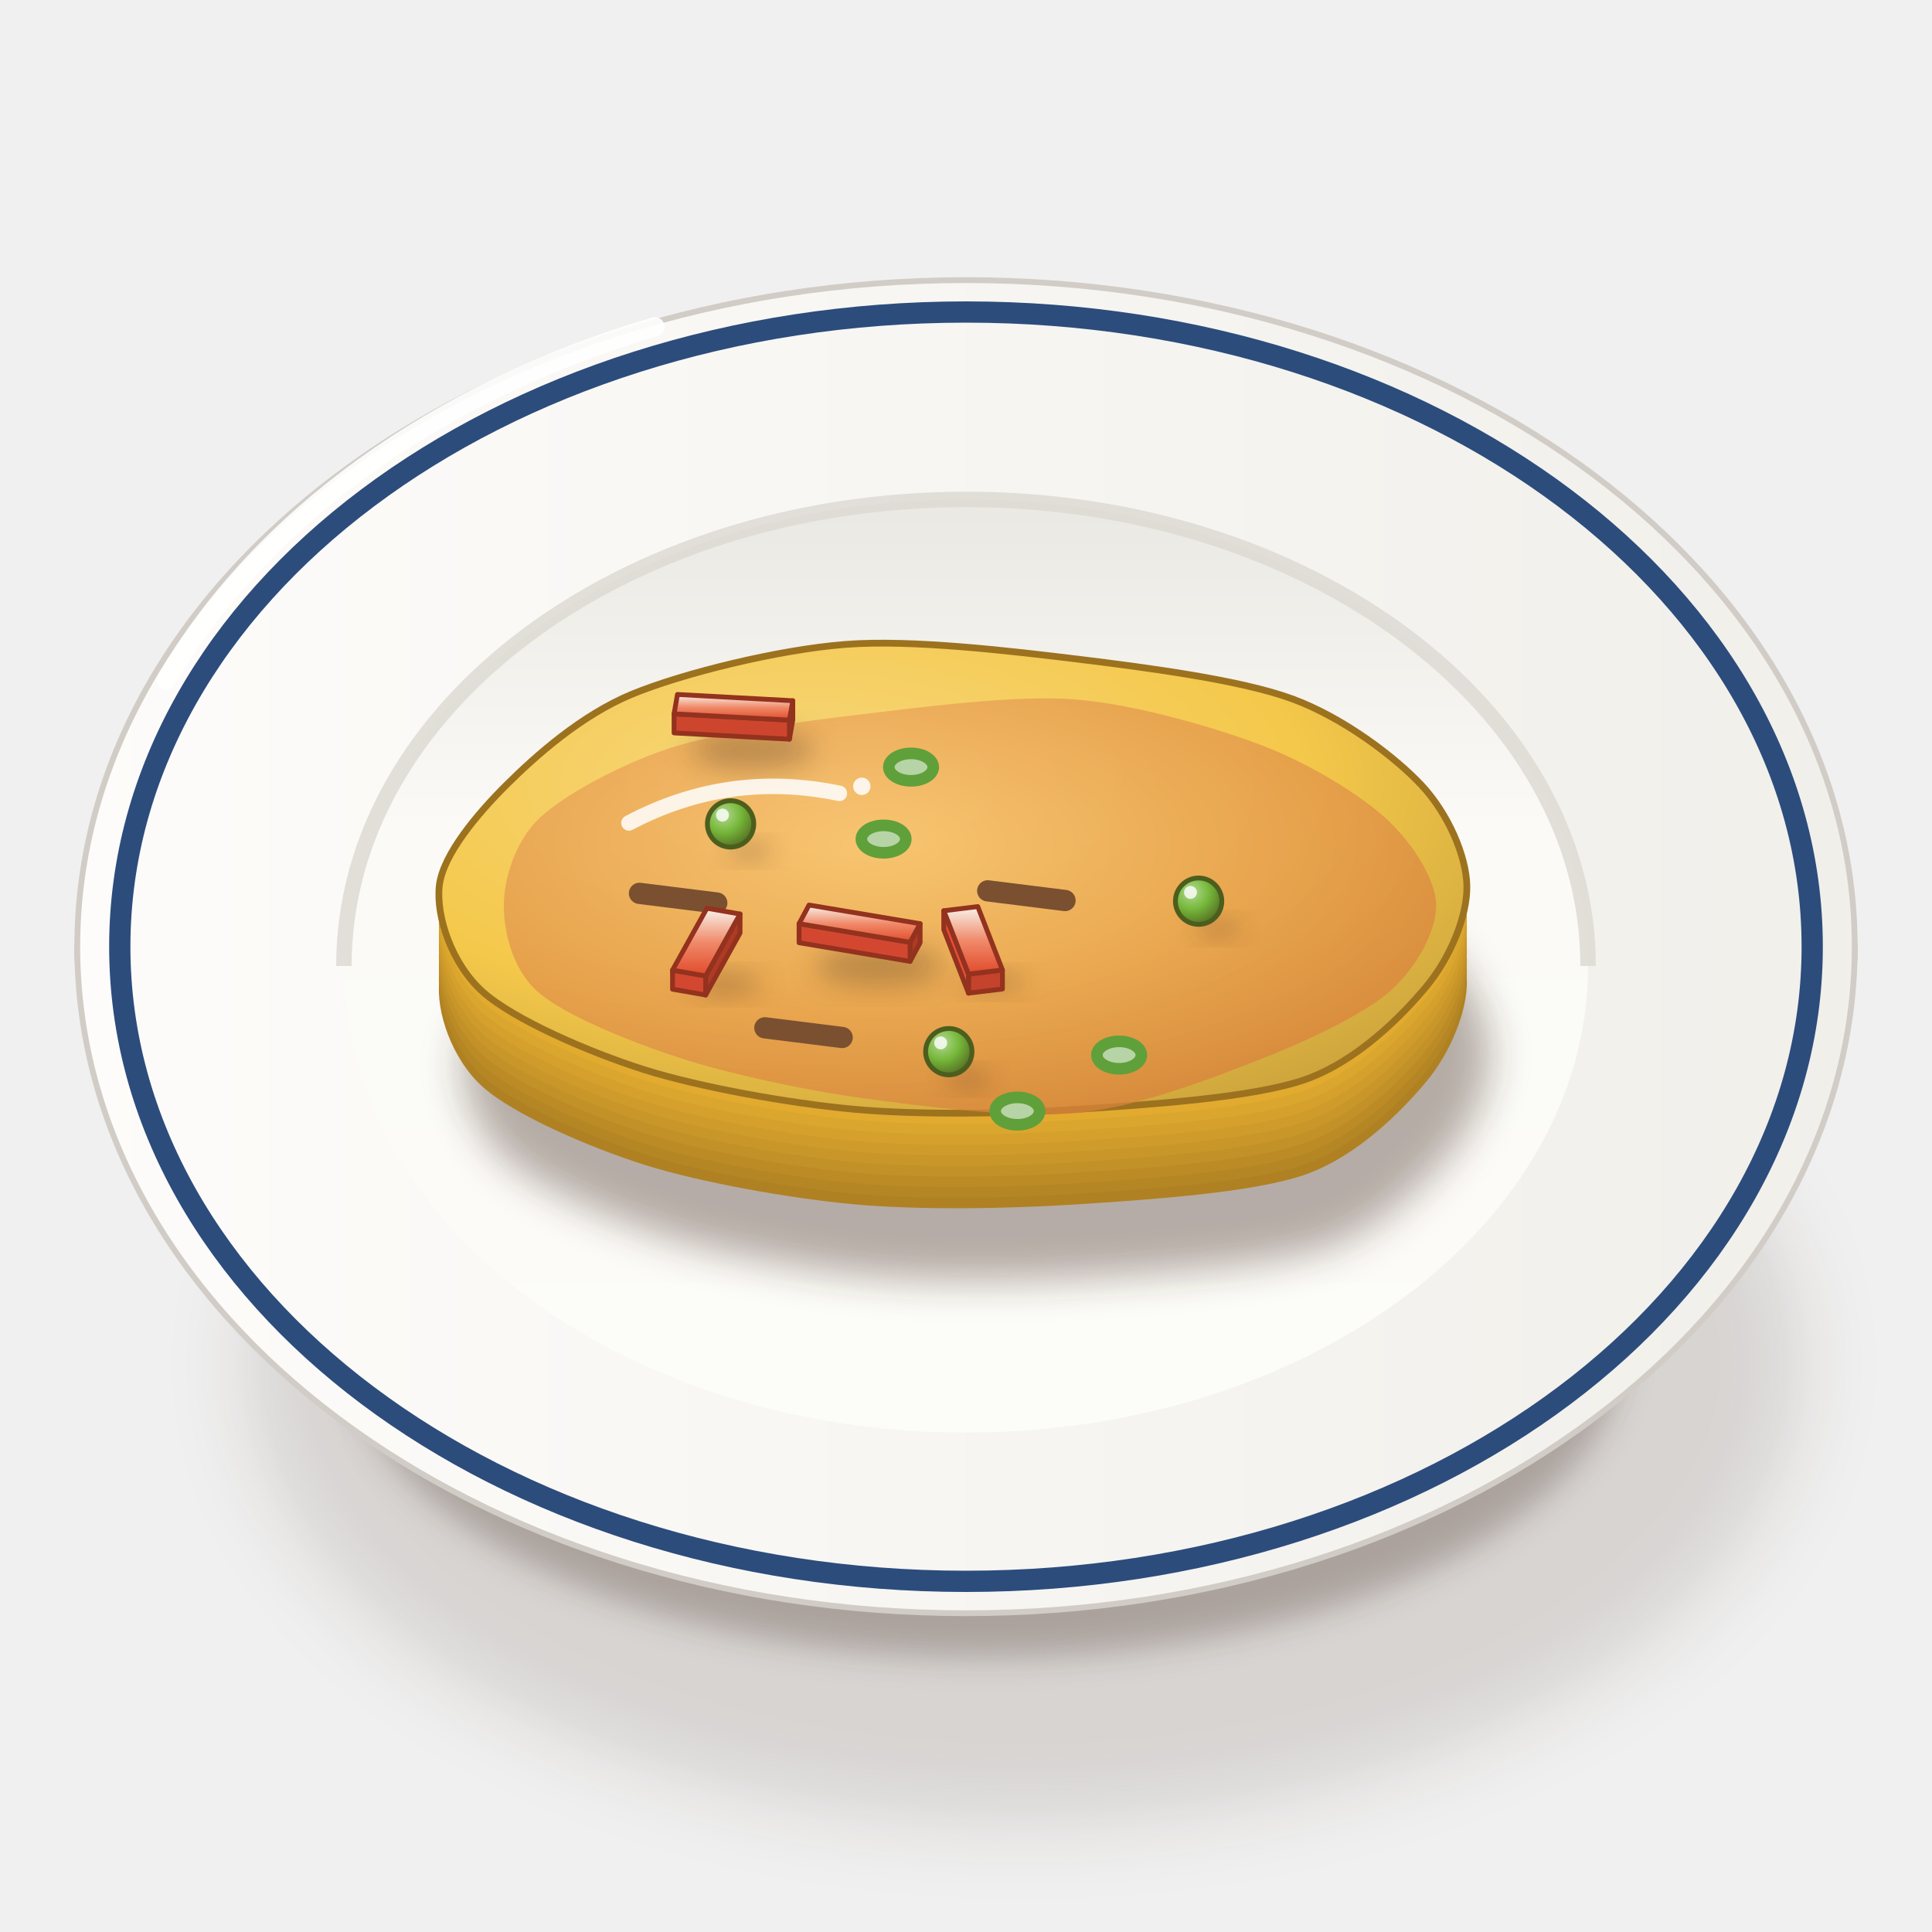
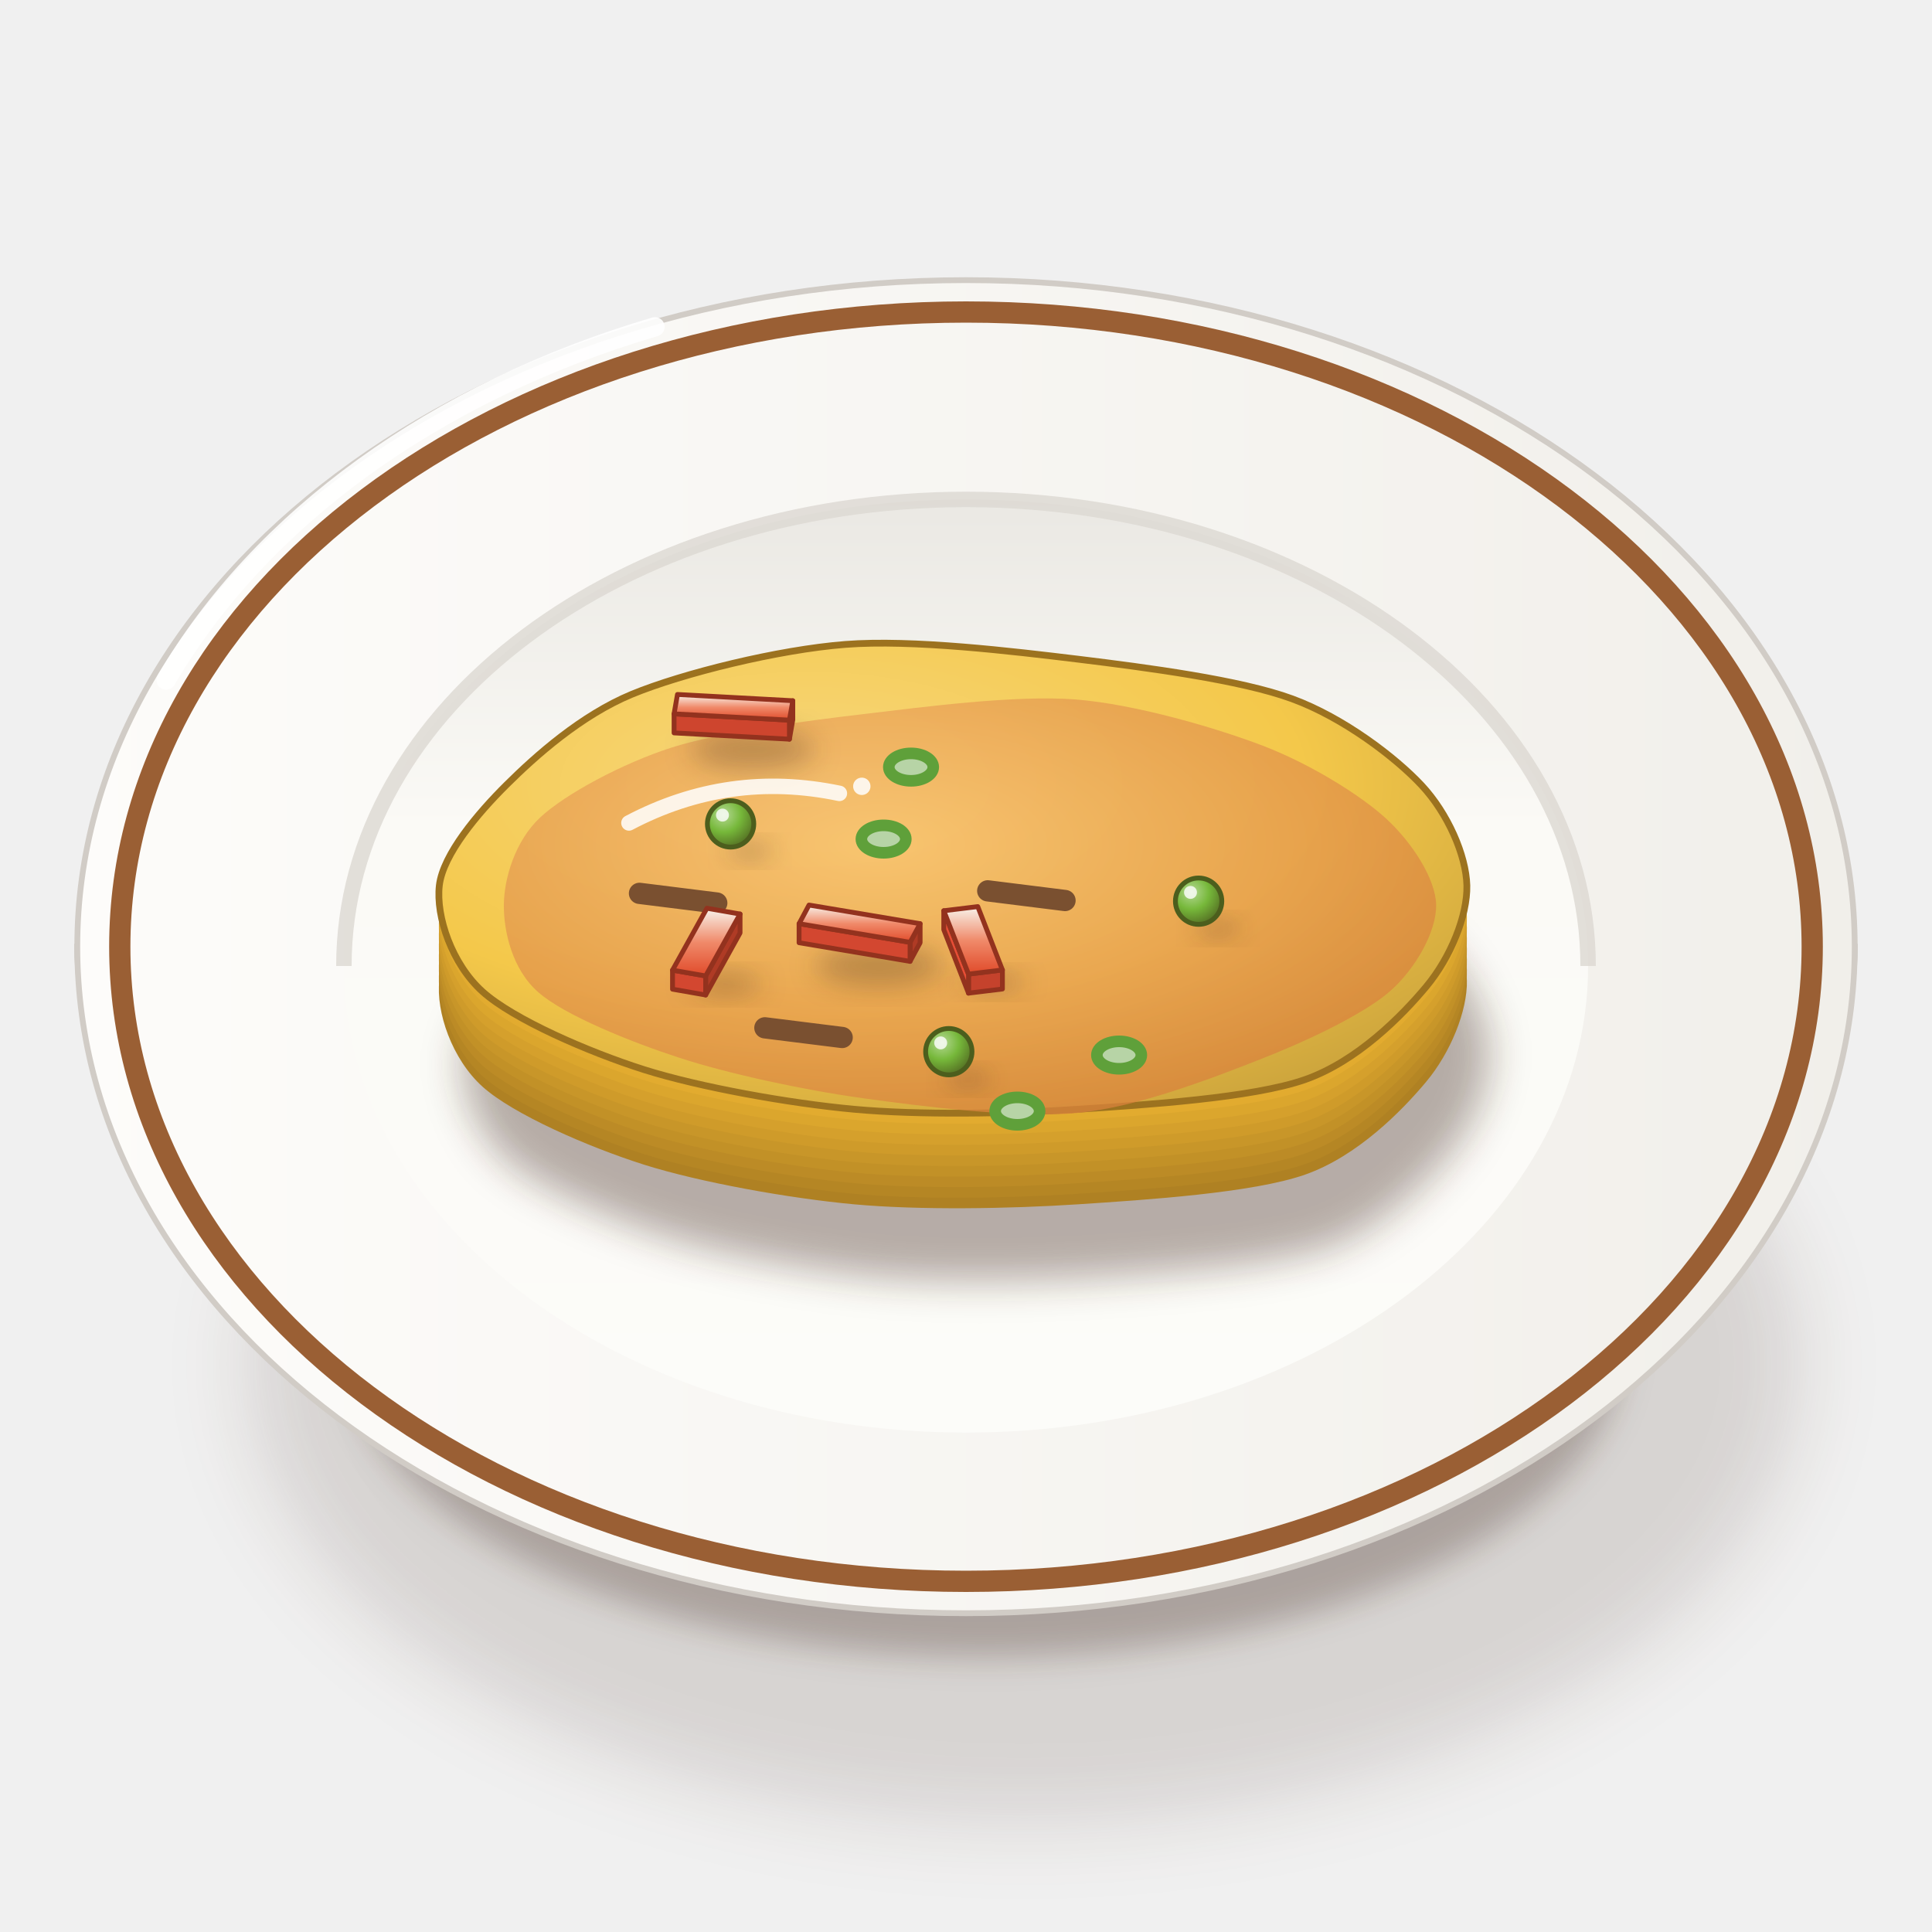
<svg xmlns="http://www.w3.org/2000/svg" viewBox="0 0 200 200" width="400" height="400">
  <defs>
    <filter id="kanitama-1" x="-50%" y="-50%" width="200%" height="200%">
      <feGaussianBlur stdDeviation="4" />
    </filter>
    <filter id="kanitama-2" x="-50%" y="-50%" width="200%" height="200%">
      <feGaussianBlur stdDeviation="1.6" />
    </filter>
    <linearGradient id="kanitama-3" x1="0" y1="0" x2="1" y2="0">
      <stop offset="0" stop-color="#fbfbf7" />
      <stop offset="0.6" stop-color="#eae8e3" />
      <stop offset="1" stop-color="#cdc7c1" />
    </linearGradient>
    <linearGradient id="kanitama-4" x1="0" y1="0" x2="1" y2="0">
      <stop offset="0" stop-color="#fdfcfa" />
      <stop offset="1" stop-color="#f1efea" />
    </linearGradient>
    <linearGradient id="kanitama-5" x1="0" y1="0" x2="0" y2="1">
      <stop offset="0" stop-color="#eae8e3" />
      <stop offset="0.35" stop-color="#fbfaf6" />
      <stop offset="1" stop-color="#fcfcf9" />
    </linearGradient>
    <filter id="kanitama-6" x="-50%" y="-50%" width="200%" height="200%">
      <feGaussianBlur stdDeviation="2" />
    </filter>
    <radialGradient id="kanitama-7" cx="0.36" cy="0.3" r="0.8">
      <stop offset="0" stop-color="#f7d77d" />
      <stop offset="0.6" stop-color="#f4c84a" />
      <stop offset="1" stop-color="#cca43c" />
    </radialGradient>
    <radialGradient id="kanitama-8" cx="0.4" cy="0.35" r="0.7">
      <stop offset="0" stop-color="#f8c070" stop-opacity="0.75" />
      <stop offset="1" stop-color="#d8803a" stop-opacity="0.75" />
    </radialGradient>
    <linearGradient id="kanitama-9" x1="0" y1="0" x2="0" y2="1">
      <stop offset="0" stop-color="#f8f4ec" />
      <stop offset="0.5" stop-color="#f08a6a" />
      <stop offset="1" stop-color="#e04a2a" />
    </linearGradient>
    <filter id="kanitama-10" x="-50%" y="-50%" width="200%" height="200%">
      <feGaussianBlur stdDeviation="1.4" />
    </filter>
    <radialGradient id="kanitama-11" cx="0.35" cy="0.3" r="0.75">
      <stop offset="0" stop-color="#b4d893" />
      <stop offset="0.5" stop-color="#76b83a" />
      <stop offset="1" stop-color="#546e23" />
    </radialGradient>
  </defs>
  <ellipse cx="106" cy="141.25" rx="80.37" ry="47.36" fill="#3a2212" opacity="0.14" filter="url(#kanitama-1)" />
  <ellipse cx="102" cy="139.25" rx="66.02" ry="32.29" fill="#3a2212" opacity="0.28" filter="url(#kanitama-2)" />
  <path d="M8,98 C8,120 30.96,141.39 42.96,143.53 L157.04,143.53 C169.04,141.39 192,120 192,98Z" fill="url(#kanitama-3)" stroke="#c0bab3" stroke-width=".6" />
  <path d="M8,98A92,69 0 1 0 192,98A92,69 0 1 0 8,98Z" fill="url(#kanitama-4)" stroke="#d1ccc6" stroke-width=".6" />
-   <path d="M12.4,98A87.6,65.7 0 1 0 187.6,98A87.6,65.7 0 1 0 12.4,98Z" fill="none" stroke="#2c4c7c" stroke-width="2.2" />
+   <path d="M12.4,98A87.6,65.7 0 1 0 187.6,98A87.6,65.7 0 1 0 12.4,98Z" fill="none" stroke="#9a5f34" stroke-width="2.2" />
  <path d="M35.6,100A64.4,48.3 0 1 0 164.4,100A64.4,48.3 0 1 0 35.6,100Z" fill="url(#kanitama-5)" />
  <path d="M35.6,100 A64.4,48.3 0 0 1 164.4,100" stroke="#dcd8d2" stroke-width="1.6" fill="none" opacity=".8" />
  <path d="M17.2,70.4 A92,69 0 0 1 67.8,33.83" stroke="#fff" stroke-width="2" fill="none" stroke-linecap="round" opacity=".9" />
  <path d="M151.85,101.5C151.92,104.63 150.16,108.96 147.65,111.97C145.14,114.98 140.52,119.69 135.12,121.59C129.71,123.5 118.6,124.21 111.59,124.67C104.59,125.13 95.15,125.29 88.41,124.67C81.68,124.05 72.45,122.39 66.68,120.57C60.91,118.74 53.14,115.36 49.96,112.5C46.78,109.64 45.11,104.72 45.48,101.5C45.86,98.29 49.47,94.02 52.46,91.06C55.45,88.09 60.15,83.89 65.41,81.71C70.67,79.54 80.57,77.09 87.51,76.55C94.46,76.01 104.76,77.25 111.7,78.09C118.64,78.94 128.44,80.22 133.76,82.18C139.08,84.13 144.45,88.23 147.16,91.13C149.87,94.03 151.77,98.37 151.85,101.5Z" transform="translate(2.4 7.52)" fill="#3a2212" opacity="0.36" filter="url(#kanitama-6)" />
  <path d="M151.85,101.5C151.92,104.63 150.16,108.96 147.65,111.97C145.14,114.98 140.52,119.69 135.12,121.59C129.71,123.5 118.6,124.21 111.59,124.67C104.59,125.13 95.15,125.29 88.41,124.67C81.68,124.05 72.45,122.39 66.68,120.57C60.91,118.74 53.14,115.36 49.96,112.5C46.78,109.64 45.11,104.72 45.48,101.5C45.86,98.29 49.47,94.02 52.46,91.06C55.45,88.09 60.15,83.89 65.41,81.71C70.67,79.54 80.57,77.09 87.51,76.55C94.46,76.01 104.76,77.25 111.7,78.09C118.64,78.94 128.44,80.22 133.76,82.18C139.08,84.13 144.45,88.23 147.16,91.13C149.87,94.03 151.77,98.37 151.85,101.5Z" transform="translate(0 0)" fill="#af8123" />
  <path d="M151.85,101.5C151.92,104.63 150.16,108.96 147.65,111.97C145.14,114.98 140.52,119.69 135.12,121.59C129.71,123.5 118.6,124.21 111.59,124.67C104.59,125.13 95.15,125.29 88.41,124.67C81.68,124.05 72.45,122.39 66.68,120.57C60.91,118.74 53.14,115.36 49.96,112.5C46.78,109.64 45.11,104.72 45.48,101.5C45.86,98.29 49.47,94.02 52.46,91.06C55.45,88.09 60.15,83.89 65.41,81.71C70.67,79.54 80.57,77.09 87.51,76.55C94.46,76.01 104.76,77.25 111.7,78.09C118.64,78.94 128.44,80.22 133.76,82.18C139.08,84.13 144.45,88.23 147.16,91.13C149.87,94.03 151.77,98.37 151.85,101.5Z" transform="translate(0 -1.09)" fill="#b58624" />
  <path d="M151.85,101.5C151.92,104.63 150.16,108.96 147.65,111.97C145.14,114.98 140.52,119.69 135.12,121.59C129.71,123.5 118.6,124.21 111.59,124.67C104.59,125.13 95.15,125.29 88.41,124.67C81.68,124.05 72.45,122.39 66.68,120.57C60.91,118.74 53.14,115.36 49.96,112.5C46.78,109.64 45.11,104.72 45.48,101.5C45.86,98.29 49.47,94.02 52.46,91.06C55.45,88.09 60.15,83.89 65.41,81.71C70.67,79.54 80.57,77.09 87.51,76.55C94.46,76.01 104.76,77.25 111.7,78.09C118.64,78.94 128.44,80.22 133.76,82.18C139.08,84.13 144.45,88.23 147.16,91.13C149.87,94.03 151.77,98.37 151.85,101.5Z" transform="translate(0 -2.19)" fill="#bc8b26" />
  <path d="M151.85,101.5C151.92,104.63 150.16,108.96 147.65,111.97C145.14,114.98 140.52,119.69 135.12,121.59C129.71,123.5 118.6,124.21 111.59,124.67C104.59,125.13 95.15,125.29 88.41,124.67C81.68,124.05 72.45,122.39 66.68,120.57C60.91,118.74 53.14,115.36 49.96,112.5C46.78,109.64 45.11,104.72 45.48,101.5C45.86,98.29 49.47,94.02 52.46,91.06C55.45,88.09 60.15,83.89 65.41,81.71C70.67,79.54 80.57,77.09 87.51,76.55C94.46,76.01 104.76,77.25 111.7,78.09C118.64,78.94 128.44,80.22 133.76,82.18C139.08,84.13 144.45,88.23 147.16,91.13C149.87,94.03 151.77,98.37 151.85,101.5Z" transform="translate(0 -3.28)" fill="#c29127" />
  <path d="M151.85,101.5C151.92,104.63 150.16,108.96 147.65,111.97C145.14,114.98 140.52,119.69 135.12,121.59C129.71,123.5 118.6,124.21 111.59,124.67C104.59,125.13 95.15,125.29 88.41,124.67C81.68,124.05 72.45,122.39 66.68,120.57C60.91,118.74 53.14,115.36 49.96,112.5C46.78,109.64 45.11,104.72 45.48,101.5C45.86,98.29 49.47,94.02 52.46,91.06C55.45,88.09 60.15,83.89 65.41,81.71C70.67,79.54 80.57,77.09 87.51,76.55C94.46,76.01 104.76,77.25 111.7,78.09C118.64,78.94 128.44,80.22 133.76,82.18C139.08,84.13 144.45,88.23 147.16,91.13C149.87,94.03 151.77,98.37 151.85,101.5Z" transform="translate(0 -4.37)" fill="#c89629" />
  <path d="M151.85,101.5C151.92,104.63 150.16,108.96 147.65,111.97C145.14,114.98 140.52,119.69 135.12,121.59C129.71,123.5 118.6,124.21 111.59,124.67C104.59,125.13 95.15,125.29 88.41,124.67C81.68,124.05 72.45,122.39 66.68,120.57C60.91,118.74 53.14,115.36 49.96,112.5C46.78,109.64 45.11,104.72 45.48,101.5C45.86,98.29 49.47,94.02 52.46,91.06C55.45,88.09 60.15,83.89 65.41,81.71C70.67,79.54 80.57,77.09 87.51,76.55C94.46,76.01 104.76,77.25 111.7,78.09C118.64,78.94 128.44,80.22 133.76,82.18C139.08,84.13 144.45,88.23 147.16,91.13C149.87,94.03 151.77,98.37 151.85,101.5Z" transform="translate(0 -5.47)" fill="#cf9b2a" />
  <path d="M151.85,101.5C151.92,104.63 150.16,108.96 147.65,111.97C145.14,114.98 140.52,119.69 135.12,121.59C129.71,123.5 118.6,124.21 111.59,124.67C104.59,125.13 95.15,125.29 88.41,124.67C81.68,124.05 72.45,122.39 66.68,120.57C60.91,118.74 53.14,115.36 49.96,112.5C46.78,109.64 45.11,104.72 45.48,101.5C45.86,98.29 49.47,94.02 52.46,91.06C55.45,88.09 60.15,83.89 65.41,81.71C70.67,79.54 80.57,77.09 87.51,76.55C94.46,76.01 104.76,77.25 111.7,78.09C118.64,78.94 128.44,80.22 133.76,82.18C139.08,84.13 144.45,88.23 147.16,91.13C149.87,94.03 151.77,98.37 151.85,101.5Z" transform="translate(0 -6.56)" fill="#d5a02c" />
  <path d="M151.85,101.5C151.92,104.63 150.16,108.96 147.65,111.97C145.14,114.98 140.52,119.69 135.12,121.59C129.71,123.5 118.6,124.21 111.59,124.67C104.59,125.13 95.15,125.29 88.41,124.67C81.68,124.05 72.45,122.39 66.68,120.57C60.91,118.74 53.14,115.36 49.96,112.5C46.78,109.64 45.11,104.72 45.48,101.5C45.86,98.29 49.47,94.02 52.46,91.06C55.45,88.09 60.15,83.89 65.41,81.71C70.67,79.54 80.57,77.09 87.51,76.55C94.46,76.01 104.76,77.25 111.7,78.09C118.64,78.94 128.44,80.22 133.76,82.18C139.08,84.13 144.45,88.23 147.16,91.13C149.87,94.03 151.77,98.37 151.85,101.5Z" transform="translate(0 -7.65)" fill="#dba62d" />
  <path d="M151.85,101.5C151.92,104.63 150.16,108.96 147.65,111.97C145.14,114.98 140.52,119.69 135.12,121.59C129.71,123.5 118.6,124.21 111.59,124.67C104.59,125.13 95.15,125.29 88.41,124.67C81.68,124.05 72.45,122.39 66.68,120.57C60.91,118.74 53.14,115.36 49.96,112.5C46.78,109.64 45.11,104.72 45.48,101.5C45.86,98.29 49.47,94.02 52.46,91.06C55.45,88.09 60.15,83.89 65.41,81.71C70.67,79.54 80.57,77.09 87.51,76.55C94.46,76.01 104.76,77.25 111.7,78.09C118.64,78.94 128.44,80.22 133.76,82.18C139.08,84.13 144.45,88.23 147.16,91.13C149.87,94.03 151.77,98.37 151.85,101.5Z" transform="translate(0 -8.75)" fill="#e2ab2f" />
  <path d="M151.85,91.66C151.92,94.79 150.16,99.12 147.65,102.13C145.14,105.14 140.52,109.85 135.12,111.75C129.71,113.66 118.6,114.37 111.59,114.83C104.59,115.29 95.15,115.45 88.41,114.83C81.68,114.21 72.45,112.55 66.68,110.73C60.91,108.9 53.14,105.52 49.96,102.66C46.78,99.8 45.11,94.88 45.48,91.66C45.86,88.45 49.47,84.18 52.46,81.22C55.45,78.25 60.15,74.05 65.41,71.87C70.67,69.7 80.57,67.25 87.51,66.71C94.46,66.17 104.76,67.41 111.7,68.25C118.64,69.1 128.44,70.38 133.76,72.34C139.08,74.29 144.45,78.39 147.16,81.29C149.87,84.19 151.77,88.53 151.85,91.66Z" fill="url(#kanitama-7)" stroke="#9c721f" stroke-width=".7" />
  <path d="M148.67,93.66C148.72,96.35 146.62,100.23 143.85,102.65C141.07,105.06 135.03,107.89 130.19,109.77C125.35,111.66 117.7,114.62 111.56,115.21C105.42,115.8 95.45,114.54 89.27,113.68C83.08,112.82 75.35,111.14 70.32,109.5C65.29,107.86 58.46,105.11 55.74,102.73C53.01,100.36 52.13,96.38 52.16,93.66C52.18,90.95 53.31,87.07 55.91,84.63C58.52,82.19 64.49,79 69.51,77.39C74.54,75.79 83.12,74.66 89.41,73.92C95.69,73.17 105.18,71.92 111.39,72.41C117.59,72.91 125.97,75.37 130.79,77.22C135.6,79.07 140.81,82.28 143.49,84.74C146.18,87.21 148.61,90.97 148.67,93.66Z" fill="url(#kanitama-8)" />
  <ellipse cx="77.92" cy="77.59" rx="6.45" ry="2.07" fill="#3a2212" opacity="0.28" filter="url(#kanitama-10)" />
  <path d="M82.07,72.54L81.72,74.55L81.72,76.52L82.07,74.51Z" fill="#ae3a25" stroke="#93321e" stroke-width="0.5" stroke-linejoin="round" />
  <path d="M81.72,74.55L69.78,73.9L69.78,75.87L81.72,76.52Z" fill="#ce452e" stroke="#93321e" stroke-width="0.5" stroke-linejoin="round" />
  <path d="M70.13,71.89L82.07,72.54L81.72,74.55L69.78,73.9Z" fill="url(#kanitama-9)" stroke="#93321e" stroke-width="0.5" stroke-linejoin="round" />
  <ellipse cx="94.31" cy="79.41" rx="2.3" ry="1.42" fill="#b7d4a6" stroke="#5fa03a" stroke-width="1.2" />
  <ellipse cx="77.63" cy="88.13" rx="2.16" ry="0.96" fill="#3a2212" opacity="0.3" filter="url(#kanitama-10)" />
  <circle cx="75.63" cy="85.29" r="2.4" fill="url(#kanitama-11)" stroke="#4c5e1d" stroke-width=".5" />
  <circle cx="74.79" cy="84.38" r="0.67" fill="#fff" opacity=".8" />
  <ellipse cx="91.47" cy="86.86" rx="2.3" ry="1.42" fill="#b7d4a6" stroke="#5fa03a" stroke-width="1.2" />
  <path d="M102.25,92.22 l8,1" stroke="#7a5030" stroke-width="2.2" stroke-linecap="round" />
  <path d="M66.2,92.48 l8,1" stroke="#7a5030" stroke-width="2.2" stroke-linecap="round" />
  <ellipse cx="126.08" cy="96.13" rx="2.16" ry="0.96" fill="#3a2212" opacity="0.3" filter="url(#kanitama-10)" />
  <circle cx="124.08" cy="93.29" r="2.4" fill="url(#kanitama-11)" stroke="#4c5e1d" stroke-width=".5" />
  <circle cx="123.24" cy="92.38" r="0.67" fill="#fff" opacity=".8" />
  <ellipse cx="90.98" cy="99.99" rx="6.58" ry="2.1" fill="#3a2212" opacity="0.28" filter="url(#kanitama-10)" />
  <path d="M95.25,95.62L94.21,97.55L94.21,99.52L95.25,97.59Z" fill="#af3b25" stroke="#93321e" stroke-width="0.5" stroke-linejoin="round" />
  <path d="M94.21,97.55L82.72,95.62L82.72,97.59L94.21,99.52Z" fill="#d34730" stroke="#93321e" stroke-width="0.5" stroke-linejoin="round" />
  <path d="M83.75,93.69L95.25,95.62L94.21,97.55L82.72,95.62Z" fill="url(#kanitama-9)" stroke="#93321e" stroke-width="0.5" stroke-linejoin="round" />
  <ellipse cx="102.74" cy="101.71" rx="3.19" ry="1.02" fill="#3a2212" opacity="0.28" filter="url(#kanitama-10)" />
  <path d="M103.77,100.41L100.26,100.84L100.26,102.81L103.77,102.38Z" fill="#c5422c" stroke="#93321e" stroke-width="0.5" stroke-linejoin="round" />
  <path d="M100.26,100.84L97.7,94.28L97.7,96.24L100.26,102.81Z" fill="#e74e36" stroke="#93321e" stroke-width="0.5" stroke-linejoin="round" />
  <path d="M101.22,93.85L103.77,100.41L100.26,100.84L97.7,94.28Z" fill="url(#kanitama-9)" stroke="#93321e" stroke-width="0.5" stroke-linejoin="round" />
  <ellipse cx="75.11" cy="101.89" rx="3.67" ry="1.18" fill="#3a2212" opacity="0.28" filter="url(#kanitama-10)" />
  <path d="M76.61,94.62L73.05,101.03L73.05,103L76.61,96.58Z" fill="#af3b25" stroke="#93321e" stroke-width="0.5" stroke-linejoin="round" />
  <path d="M73.05,101.03L69.62,100.43L69.62,102.4L73.05,103Z" fill="#d34730" stroke="#93321e" stroke-width="0.5" stroke-linejoin="round" />
  <path d="M76.61,94.62L73.05,101.03L69.62,100.43L73.18,94.02Z" fill="url(#kanitama-9)" stroke="#93321e" stroke-width="0.5" stroke-linejoin="round" />
  <path d="M79.18,106.4 l8,1" stroke="#7a5030" stroke-width="2.2" stroke-linecap="round" />
  <ellipse cx="100.22" cy="111.71" rx="2.16" ry="0.96" fill="#3a2212" opacity="0.3" filter="url(#kanitama-10)" />
  <circle cx="98.22" cy="108.87" r="2.4" fill="url(#kanitama-11)" stroke="#4c5e1d" stroke-width=".5" />
  <circle cx="97.38" cy="107.96" r="0.67" fill="#fff" opacity=".8" />
  <ellipse cx="115.85" cy="109.22" rx="2.3" ry="1.42" fill="#b7d4a6" stroke="#5fa03a" stroke-width="1.2" />
  <ellipse cx="105.32" cy="115.02" rx="2.3" ry="1.42" fill="#b7d4a6" stroke="#5fa03a" stroke-width="1.2" />
  <g transform="translate(76 83.66) rotate(-8)">
    <path d="M-11,0 Q0,-3.96 11,0" stroke="#fff" stroke-width="1.6" fill="none" stroke-linecap="round" opacity="0.85" />
    <circle cx="13.4" cy="-.4" r=".9" fill="#fff" opacity="0.85" />
  </g>
</svg>
